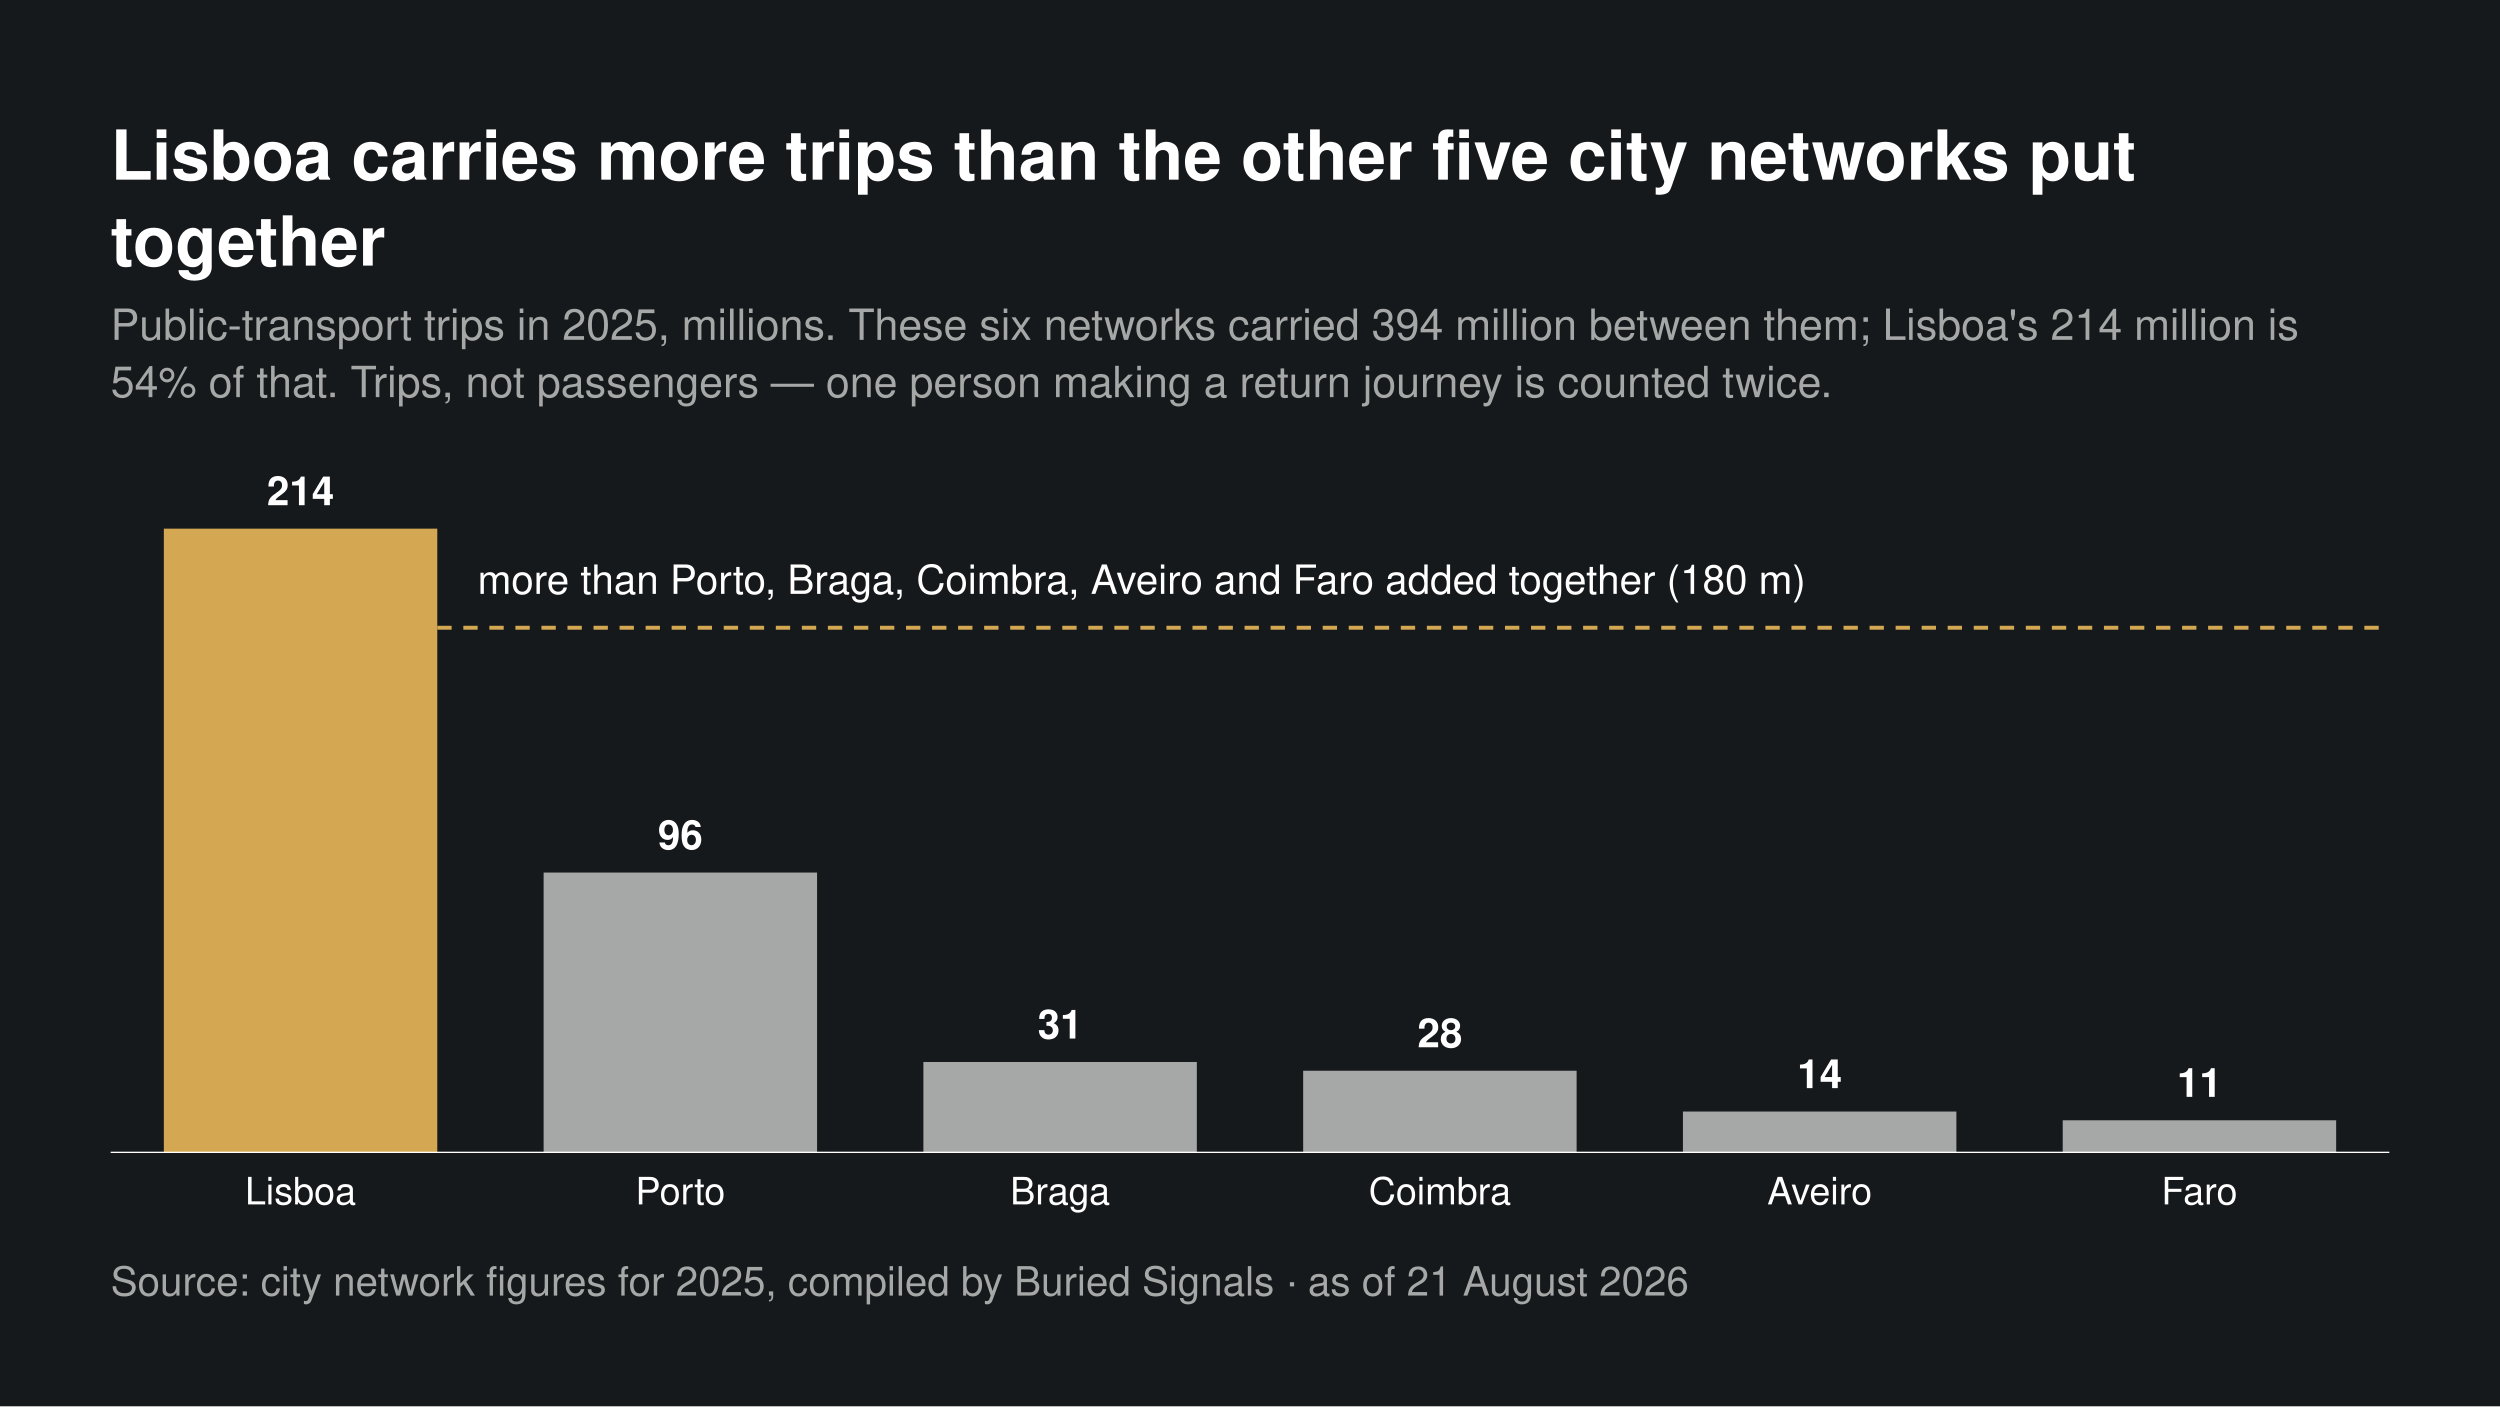
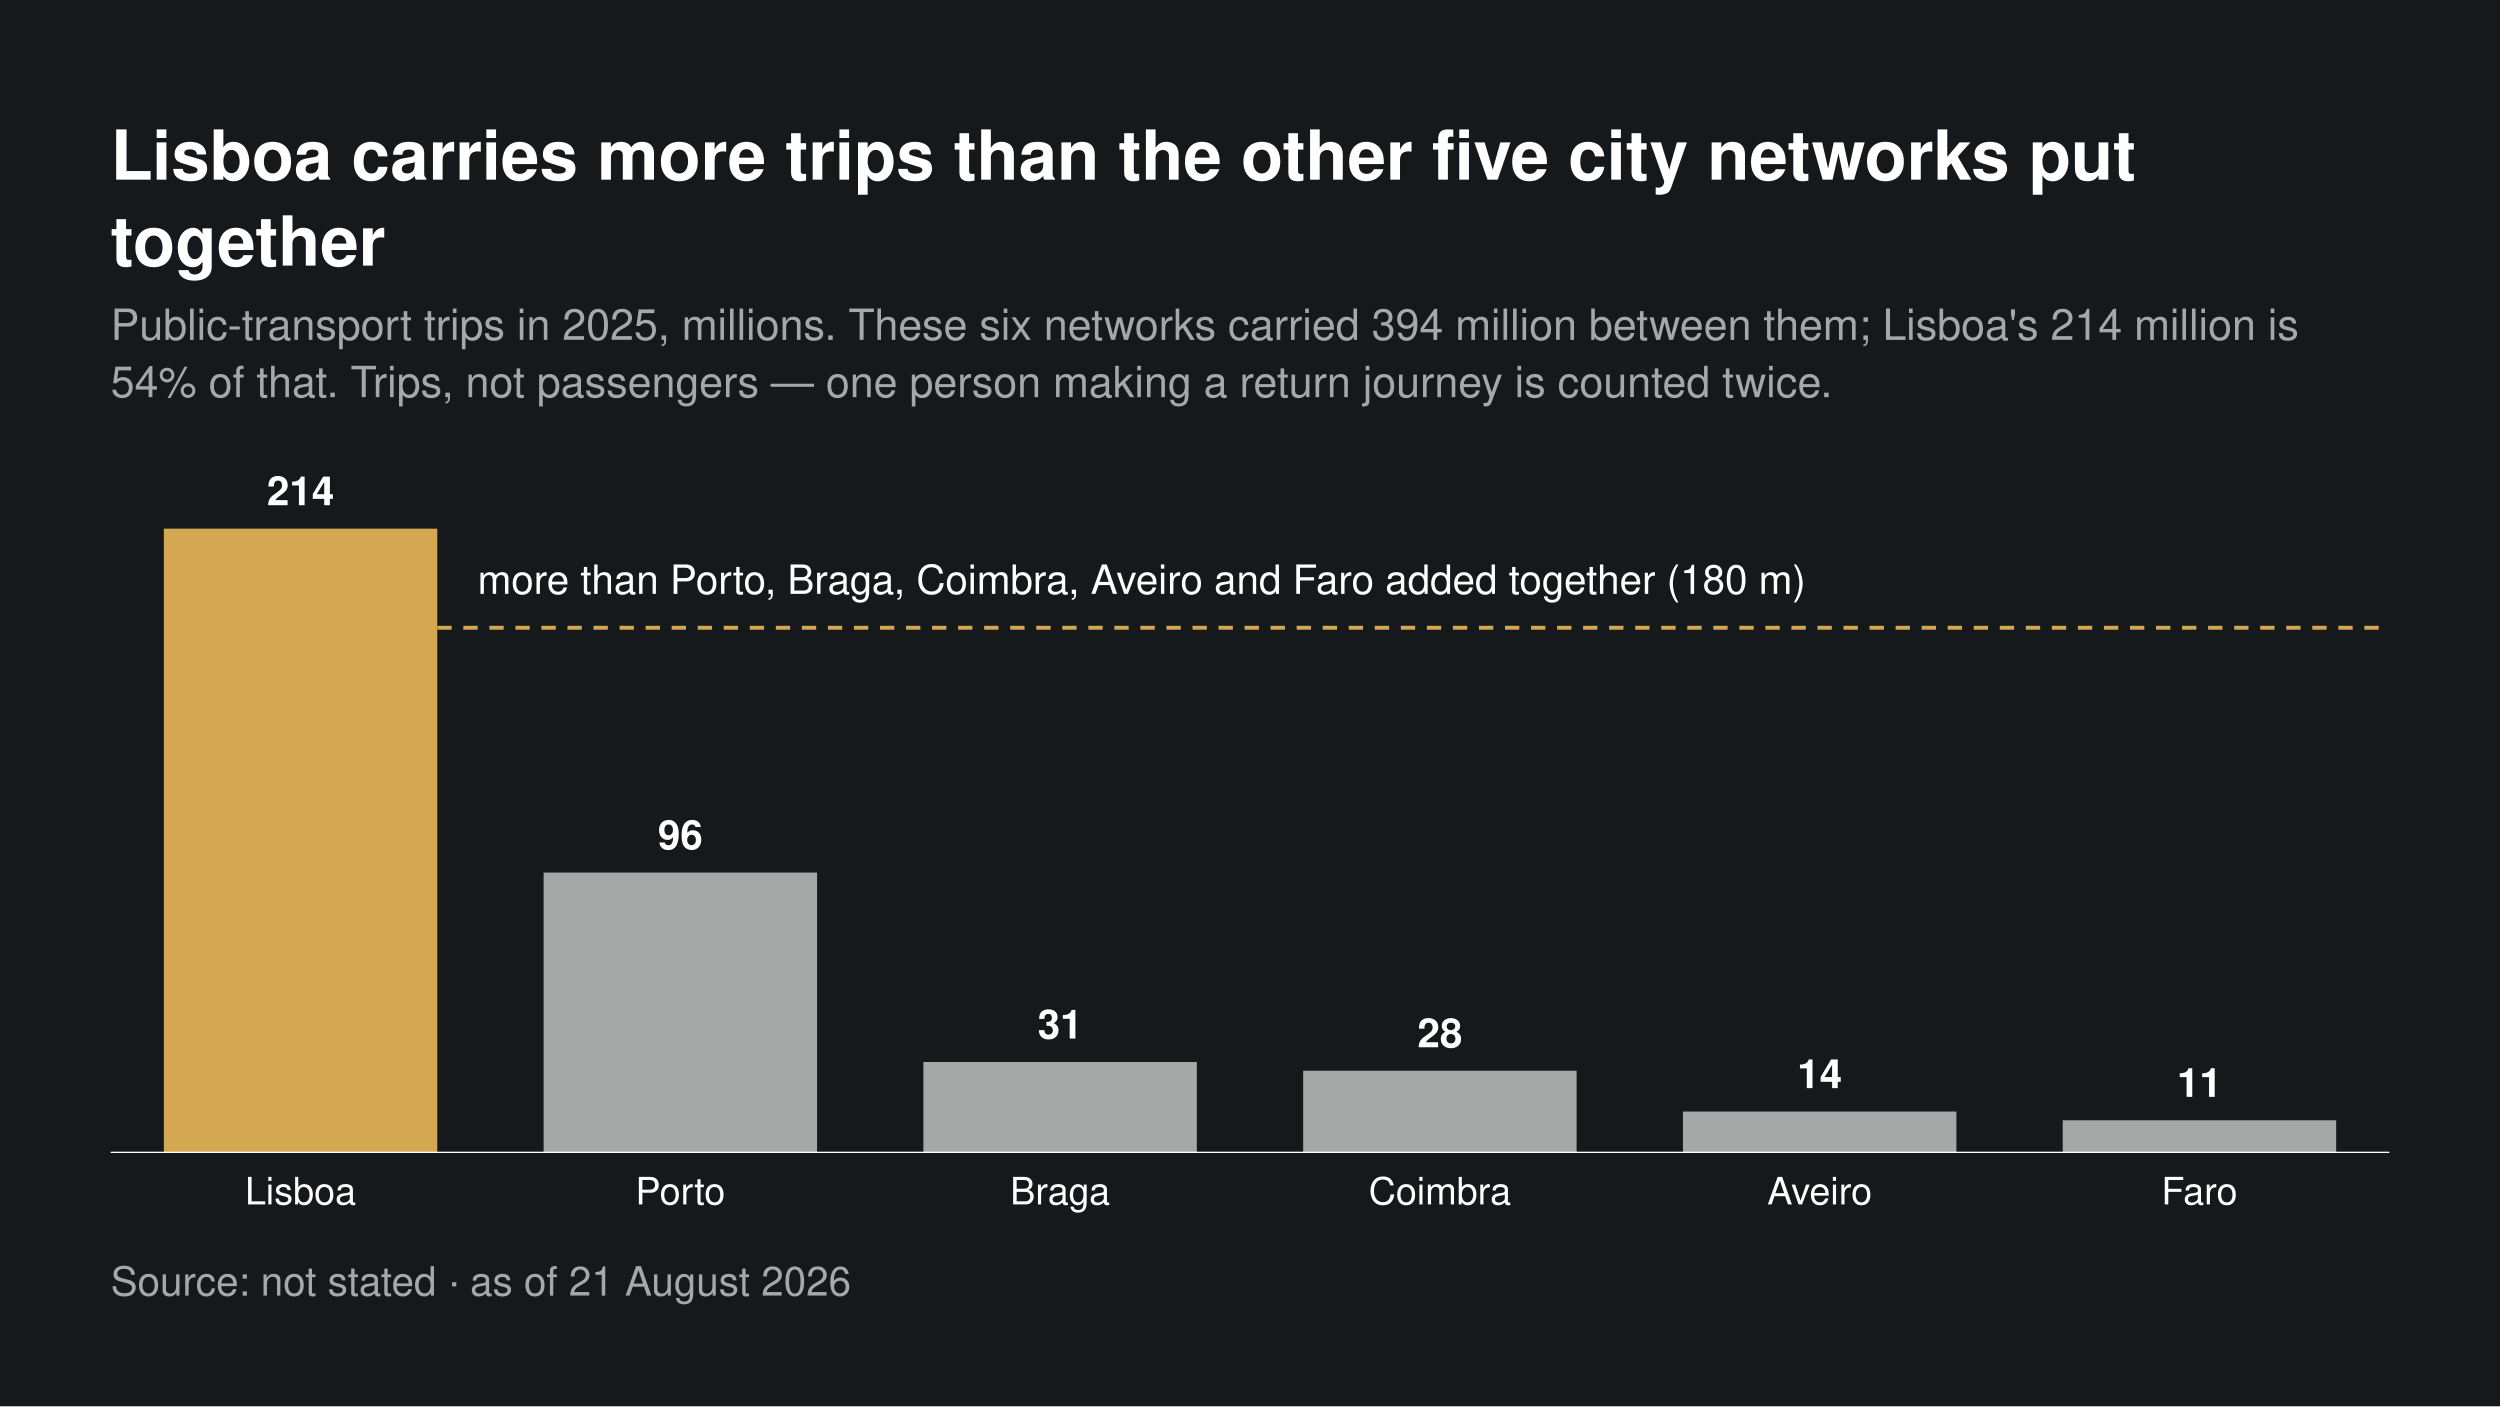
<svg xmlns="http://www.w3.org/2000/svg" width="1920" height="1080" viewBox="0 0 1920 1080" role="img" font-family="Helvetica, Arial, sans-serif">
  <rect x="0" y="0" width="1920" height="1080" fill="#16191B" />
  <text x="85" y="138" fill="#FFFFFF" font-size="53" font-weight="700">Lisboa carries more trips than the other five city networks put</text>
  <text x="85" y="204" fill="#FFFFFF" font-size="53" font-weight="700">together</text>
  <text x="85" y="261" fill="#a6a8a8" font-size="33">Public-transport trips in 2025, millions. These six networks carried 394 million between them; Lisboa's 214 million is</text>
  <text x="85" y="305" fill="#a6a8a8" font-size="33">54% of that. Trips, not passengers — one person making a return journey is counted twice.</text>
-   <text x="85" y="995" fill="#a6a8a8" font-size="31">Source: city network figures for 2025, compiled by Buried Signals · as of 21 August 2026</text>
+   <text x="85" y="995" fill="#a6a8a8" font-size="31">Source: not stated · as of 21 August 2026</text>
  <g>
    <rect x="125.833" y="406" width="210" height="479" fill="#D4A853" />
    <text x="230.833" y="388" fill="#FFFFFF" font-size="31" font-weight="600" text-anchor="middle">214</text>
    <text x="230.833" y="925" fill="#FFFFFF" font-size="29" text-anchor="middle">Lisboa</text>
  </g>
  <g>
    <rect x="417.5" y="670.121" width="210" height="214.879" fill="#a6a8a8" />
    <text x="522.5" y="652.121" fill="#FFFFFF" font-size="31" font-weight="600" text-anchor="middle">96</text>
    <text x="522.5" y="925" fill="#FFFFFF" font-size="29" text-anchor="middle">Porto</text>
  </g>
  <g>
    <rect x="709.167" y="815.612" width="210" height="69.388" fill="#a6a8a8" />
    <text x="814.167" y="797.612" fill="#FFFFFF" font-size="31" font-weight="600" text-anchor="middle">31</text>
    <text x="814.167" y="925" fill="#FFFFFF" font-size="29" text-anchor="middle">Braga</text>
  </g>
  <g>
    <rect x="1000.833" y="822.327" width="210" height="62.673" fill="#a6a8a8" />
    <text x="1105.833" y="804.327" fill="#FFFFFF" font-size="31" font-weight="600" text-anchor="middle">28</text>
    <text x="1105.833" y="925" fill="#FFFFFF" font-size="29" text-anchor="middle">Coimbra</text>
  </g>
  <g>
    <rect x="1292.5" y="853.664" width="210" height="31.336" fill="#a6a8a8" />
    <text x="1397.5" y="835.664" fill="#FFFFFF" font-size="31" font-weight="600" text-anchor="middle">14</text>
    <text x="1397.5" y="925" fill="#FFFFFF" font-size="29" text-anchor="middle">Aveiro</text>
  </g>
  <g>
    <rect x="1584.167" y="860.379" width="210" height="24.621" fill="#a6a8a8" />
    <text x="1689.167" y="842.379" fill="#FFFFFF" font-size="31" font-weight="600" text-anchor="middle">11</text>
    <text x="1689.167" y="925" fill="#FFFFFF" font-size="29" text-anchor="middle">Faro</text>
  </g>
  <line x1="335.833" x2="1835" y1="482.103" y2="482.103" stroke="#D4A853" stroke-width="3" stroke-dasharray="11 9" />
  <text x="366.833" y="456.103" fill="#FFFFFF" font-size="31">more than Porto, Braga, Coimbra, Aveiro and Faro added together (180 m)</text>
  <line x1="85" x2="1835" y1="885" y2="885" stroke="#FFFFFF" stroke-width="1" />
</svg>
